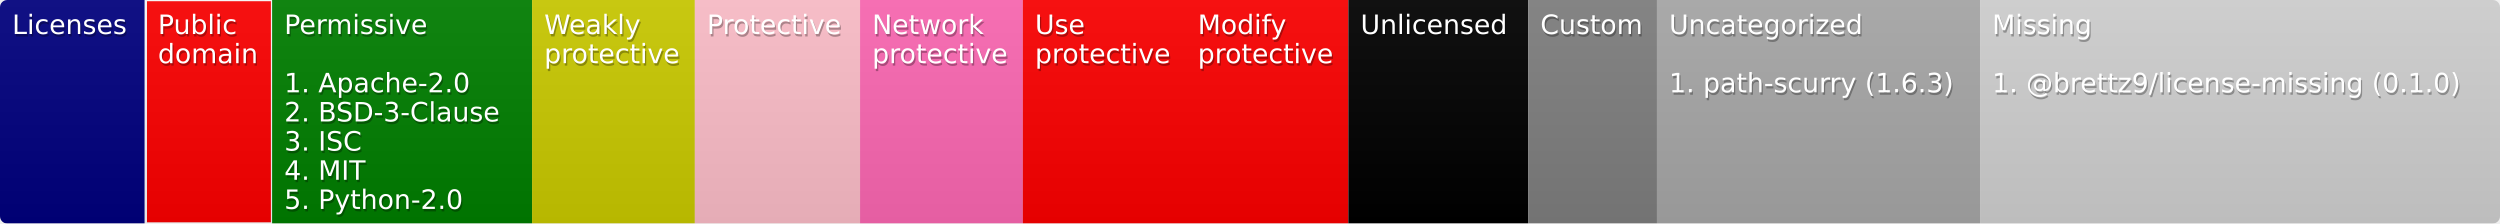
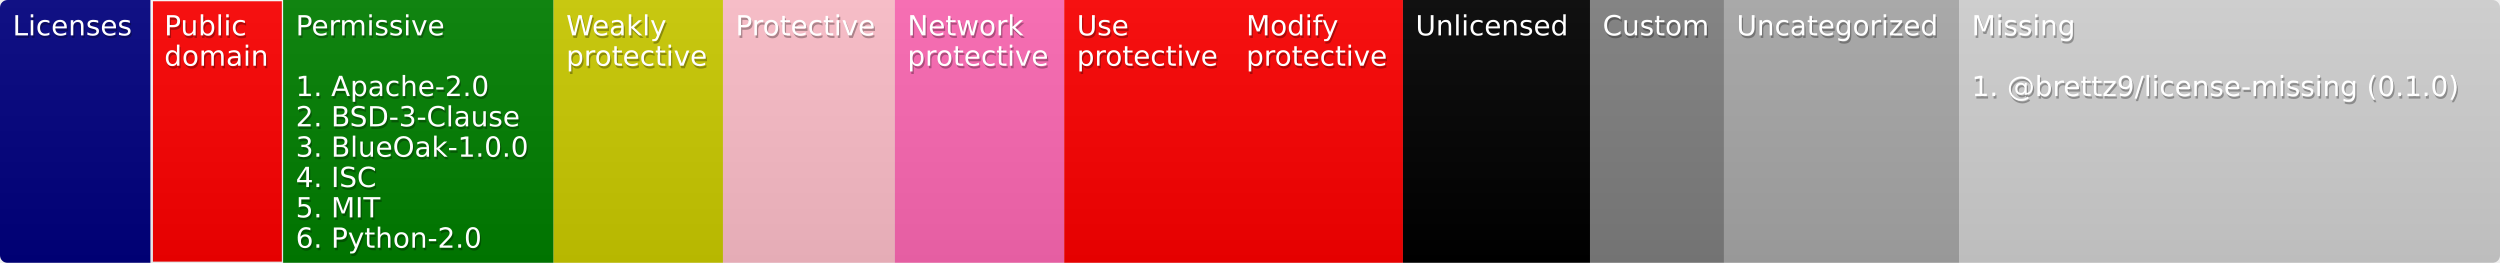
- <svg xmlns="http://www.w3.org/2000/svg" width="1029" height="92">
+ <svg xmlns="http://www.w3.org/2000/svg" width="989" height="104">
  <defs>
    <style>text{font-size:11px;font-family:Verdana,DejaVu Sans,Geneva,sans-serif}text.shadow{fill:#010101;fill-opacity:.3}text.high{fill:#fff}</style>
    <linearGradient id="smooth" x2="0" y2="100%">
      <stop offset="0" stop-color="#aaa" stop-opacity=".1" />
      <stop offset="1" stop-opacity=".1" />
    </linearGradient>
    <mask id="round">
      <rect width="100%" height="100%" rx="3" fill="#fff" />
    </mask>
  </defs>
  <g id="bg" mask="url(#round)">
-     <path fill="navy" d="M0 0h60v92H0z" />
-     <path fill="red" stroke="#fff" d="M60 0h52v92H60z" />
-     <path fill="green" d="M112 0h107v92H112z" />
-     <path fill="#cc0" d="M219 0h67v92h-67z" />
-     <path fill="pink" d="M286 0h68v92h-68z" />
-     <path fill="#ff69b4" d="M354 0h67v92h-67z" />
-     <path fill="red" d="M421 0h67v92h-67zM488 0h67v92h-67z" />
-     <path d="M555 0h74v92h-74z" />
-     <path fill="gray" d="M629 0h53v92h-53z" />
-     <path fill="#a9a9a9" d="M682 0h133v92H682z" />
-     <path fill="#d3d3d3" d="M815 0h214v92H815z" />
-     <path fill="url(#smooth)" d="M0 0h1029v92H0z" />
+     <path fill="navy" d="M0 0h60v104H0z" />
+     <path fill="red" stroke="#fff" d="M60 0h52v104H60z" />
+     <path fill="green" d="M112 0h107v104H112z" />
+     <path fill="#cc0" d="M219 0h67v104h-67z" />
+     <path fill="pink" d="M286 0h68v104h-68z" />
+     <path fill="#ff69b4" d="M354 0h67v104h-67z" />
+     <path fill="red" d="M421 0h67v104h-67zM488 0h67v104h-67z" />
+     <path d="M555 0h74v104h-74z" />
+     <path fill="gray" d="M629 0h53v104h-53z" />
+     <path fill="#a9a9a9" d="M682 0h93v104h-93z" />
+     <path fill="#d3d3d3" d="M775 0h214v104H775z" />
+     <path fill="url(#smooth)" d="M0 0h989v104H0z" />
  </g>
  <g id="fg">
    <text class="shadow" x="5.5" y="15">Licenses</text>
    <text class="high" x="5" y="14">Licenses</text>
    <text class="shadow" x="65.5" y="15">Public</text>
    <text class="high" x="65" y="14">Public</text>
    <text class="shadow" x="65.5" y="27">domain</text>
    <text class="high" x="65" y="26">domain</text>
    <text class="shadow" x="117.5" y="15">Permissive</text>
    <text class="high" x="117" y="14">Permissive</text>
    <text class="shadow" x="117.5" y="39">1. Apache-2.0</text>
    <text class="high" x="117" y="38">1. Apache-2.0</text>
    <text class="shadow" x="117.5" y="51">2. BSD-3-Clause</text>
    <text class="high" x="117" y="50">2. BSD-3-Clause</text>
-     <text class="shadow" x="117.5" y="63">3. ISC</text>
-     <text class="high" x="117" y="62">3. ISC</text>
-     <text class="shadow" x="117.5" y="75">4. MIT</text>
-     <text class="high" x="117" y="74">4. MIT</text>
-     <text class="shadow" x="117.5" y="87">5. Python-2.0</text>
-     <text class="high" x="117" y="86">5. Python-2.0</text>
+     <text class="shadow" x="117.5" y="63">3. BlueOak-1.0.0</text>
+     <text class="high" x="117" y="62">3. BlueOak-1.0.0</text>
+     <text class="shadow" x="117.5" y="75">4. ISC</text>
+     <text class="high" x="117" y="74">4. ISC</text>
+     <text class="shadow" x="117.5" y="87">5. MIT</text>
+     <text class="high" x="117" y="86">5. MIT</text>
+     <text class="shadow" x="117.5" y="99">6. Python-2.0</text>
+     <text class="high" x="117" y="98">6. Python-2.0</text>
    <text class="shadow" x="224.5" y="15">Weakly</text>
    <text class="high" x="224" y="14">Weakly</text>
    <text class="shadow" x="224.5" y="27">protective</text>
    <text class="high" x="224" y="26">protective</text>
    <text class="shadow" x="291.5" y="15">Protective</text>
    <text class="high" x="291" y="14">Protective</text>
    <text class="shadow" x="359.5" y="15">Network</text>
    <text class="high" x="359" y="14">Network</text>
    <text class="shadow" x="359.5" y="27">protective</text>
    <text class="high" x="359" y="26">protective</text>
    <text class="shadow" x="426.5" y="15">Use</text>
    <text class="high" x="426" y="14">Use</text>
    <text class="shadow" x="426.5" y="27">protective</text>
    <text class="high" x="426" y="26">protective</text>
    <text class="shadow" x="493.5" y="15">Modify</text>
    <text class="high" x="493" y="14">Modify</text>
    <text class="shadow" x="493.5" y="27">protective</text>
    <text class="high" x="493" y="26">protective</text>
    <text class="shadow" x="560.5" y="15">Unlicensed</text>
    <text class="high" x="560" y="14">Unlicensed</text>
    <text class="shadow" x="634.5" y="15">Custom</text>
    <text class="high" x="634" y="14">Custom</text>
    <text class="shadow" x="687.5" y="15">Uncategorized</text>
    <text class="high" x="687" y="14">Uncategorized</text>
-     <text class="shadow" x="687.5" y="39">1. path-scurry (1.6.3)</text>
-     <text class="high" x="687" y="38">1. path-scurry (1.6.3)</text>
-     <text class="shadow" x="820.5" y="15">Missing</text>
-     <text class="high" x="820" y="14">Missing</text>
-     <text class="shadow" x="820.5" y="39">1. @brettz9/license-missing (0.1.0)</text>
-     <text class="high" x="820" y="38">1. @brettz9/license-missing (0.1.0)</text>
+     <text class="shadow" x="780.5" y="15">Missing</text>
+     <text class="high" x="780" y="14">Missing</text>
+     <text class="shadow" x="780.5" y="39">1. @brettz9/license-missing (0.1.0)</text>
+     <text class="high" x="780" y="38">1. @brettz9/license-missing (0.1.0)</text>
  </g>
</svg>
